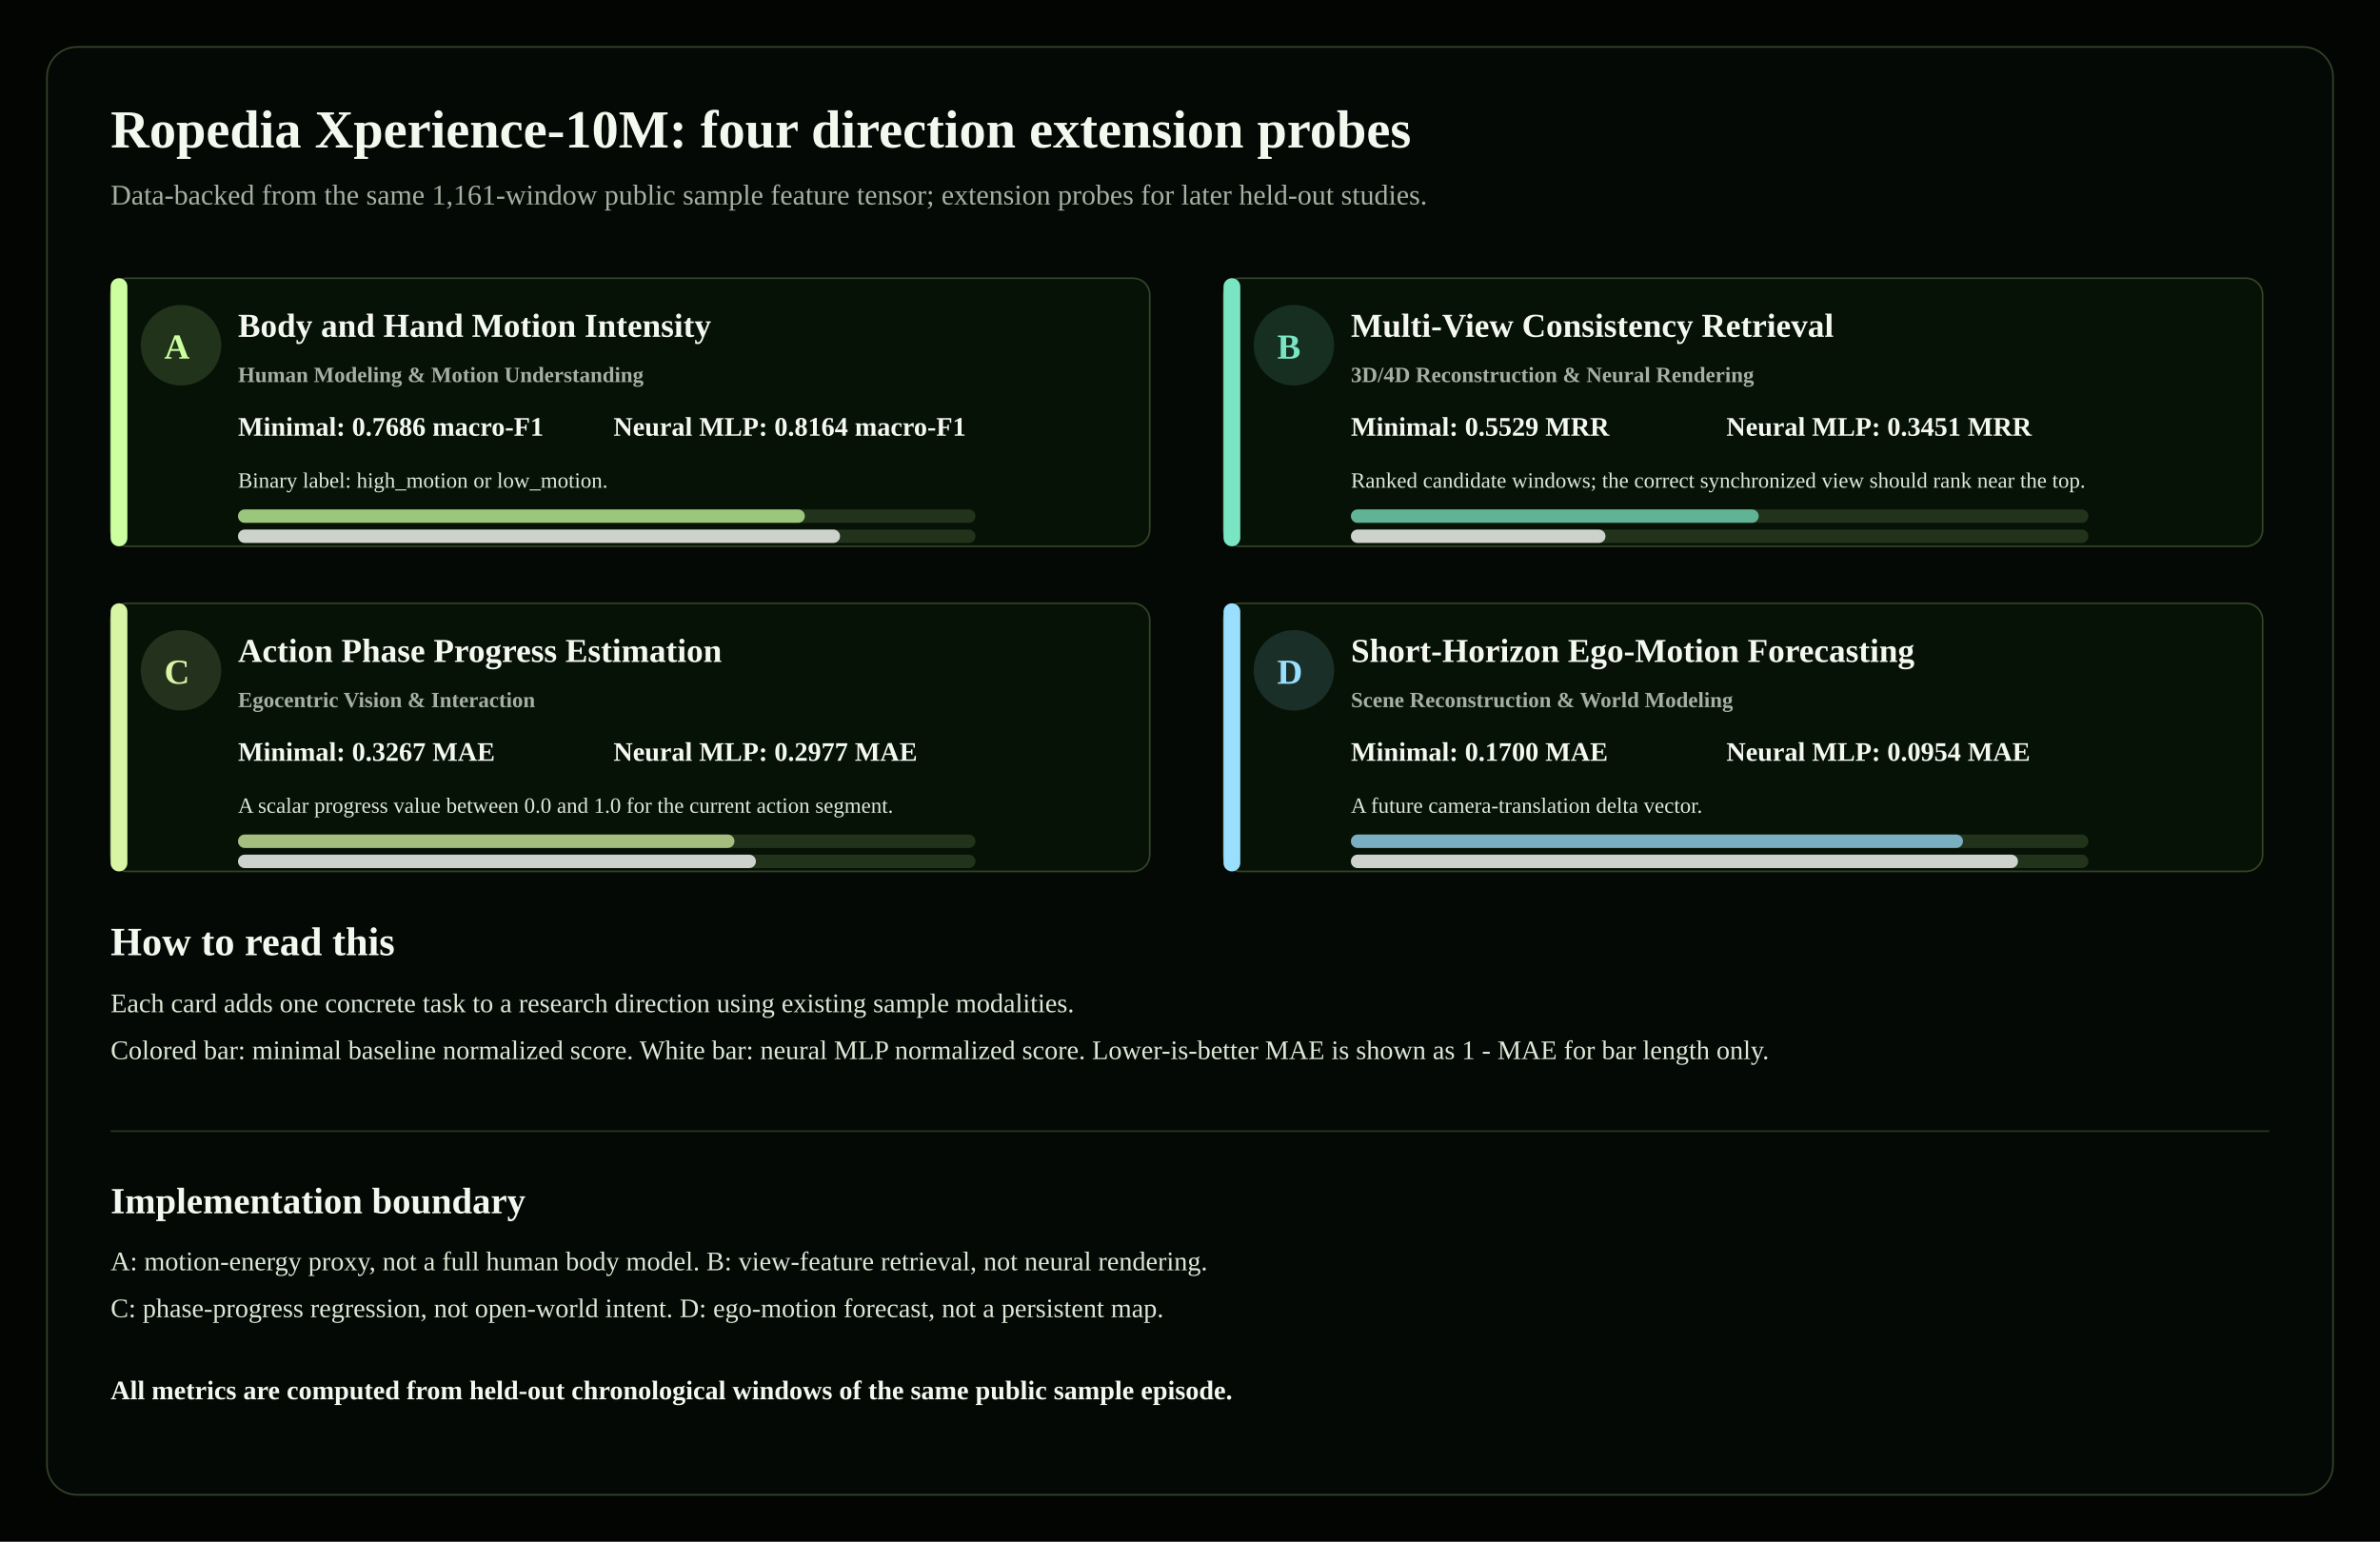
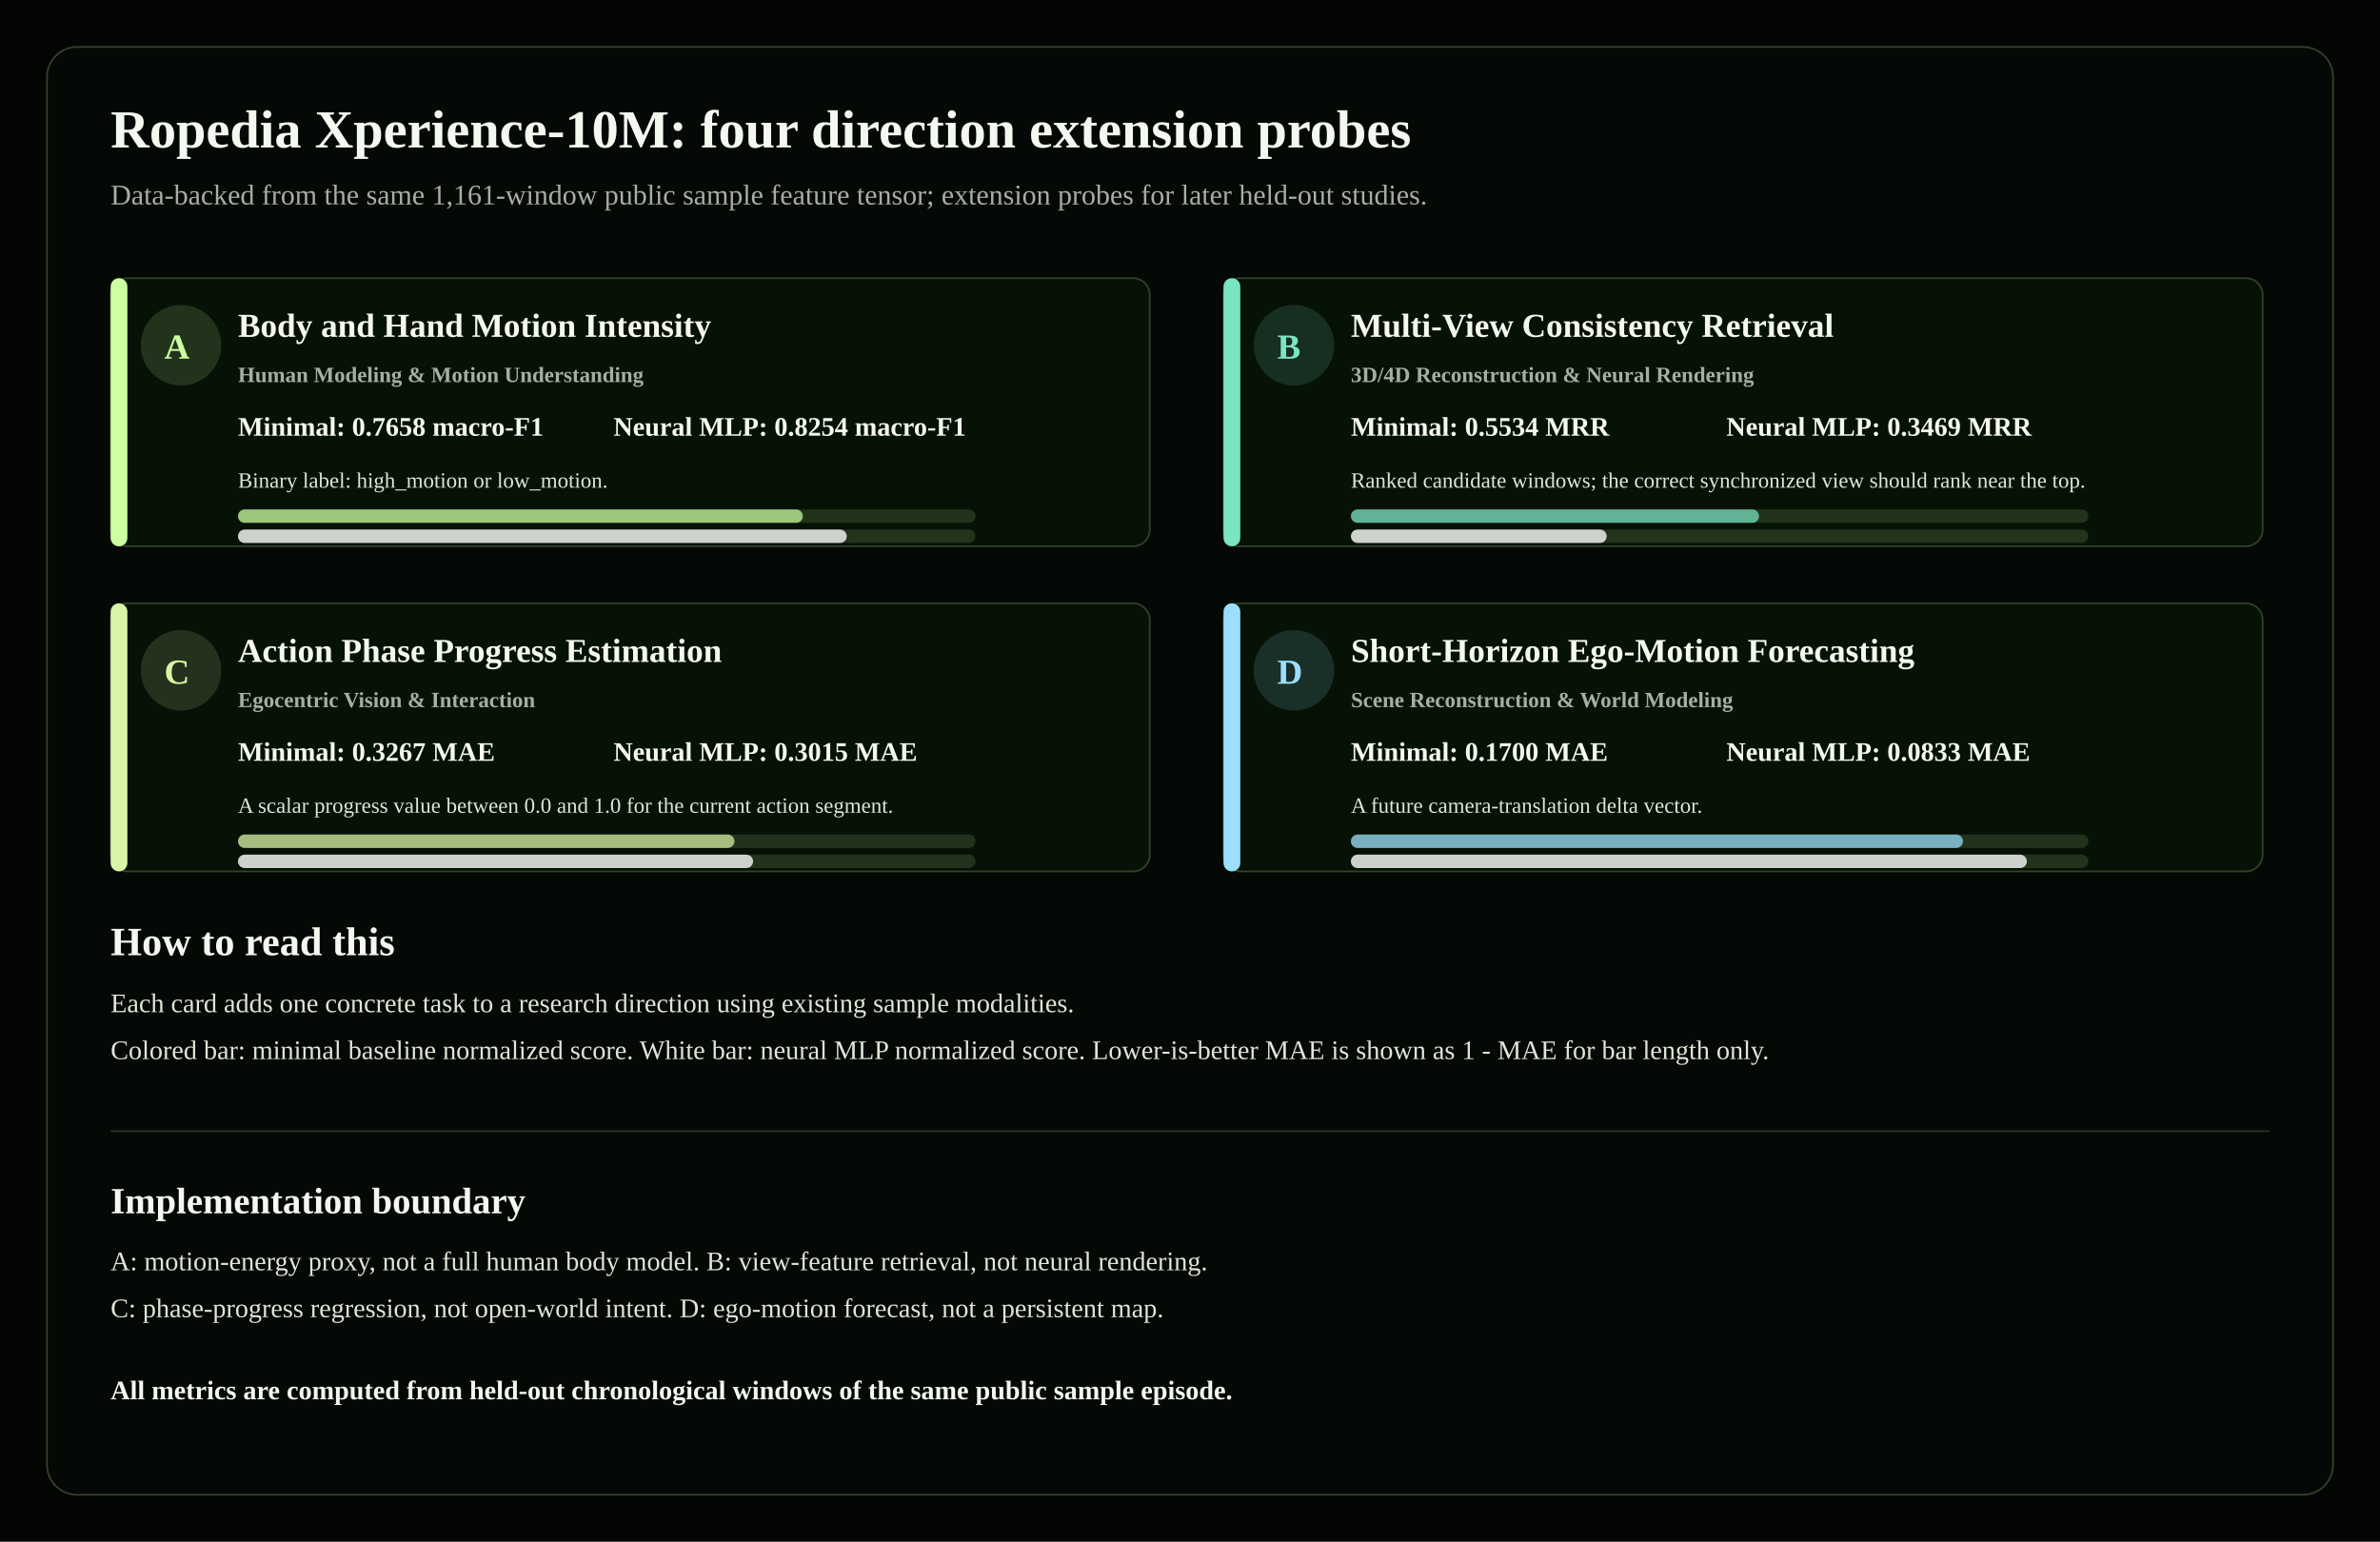
<svg xmlns="http://www.w3.org/2000/svg" width="1420" height="920" viewBox="0 0 1420 920">
  <rect width="1420" height="920" fill="#020502" />
  <rect x="28" y="28" width="1364" height="864" rx="18" fill="#050905" stroke="#ccffa0" stroke-opacity="0.24" />
  <text x="66" y="88" font-size="32" font-weight="760" fill="#f4f8ef">Ropedia Xperience-10M: four direction extension probes</text>
  <text x="66" y="122" font-size="17" font-weight="500" fill="#a5afa2">Data-backed from the same 1,161-window public sample feature tensor; extension probes for later held-out studies.</text>
  <rect x="66" y="166" width="620" height="160" rx="10" fill="#071207" stroke="#ccffa0" stroke-opacity="0.22" />
  <rect x="66" y="166" width="10" height="160" rx="5" fill="#ccffa0" />
  <circle cx="108" cy="206" r="24" fill="#ccffa0" opacity="0.14" />
  <text x="98" y="214" font-size="21" font-weight="760" fill="#ccffa0">A</text>
  <text x="142" y="201" font-size="20" font-weight="760" fill="#f4f8ef">Body and Hand Motion Intensity</text>
  <text x="142" y="228" font-size="13" font-weight="650" fill="#a5afa2">Human Modeling &amp; Motion Understanding</text>
-   <text x="142" y="260" font-size="16" font-weight="700" fill="#f4f8ef">Minimal: 0.7686 macro-F1</text>
-   <text x="366" y="260" font-size="16" font-weight="700" fill="#f4f8ef">Neural MLP: 0.8164 macro-F1</text>
+   <text x="142" y="260" font-size="16" font-weight="700" fill="#f4f8ef">Minimal: 0.7658 macro-F1</text>
+   <text x="366" y="260" font-size="16" font-weight="700" fill="#f4f8ef">Neural MLP: 0.8254 macro-F1</text>
  <text x="142" y="291" font-size="13" font-weight="500" fill="#dce8d7">Binary label: high_motion or low_motion.</text>
  <rect x="142" y="304" width="440" height="8" rx="4" fill="#ccffa0" opacity="0.14" />
-   <rect x="142" y="304" width="338.2" height="8" rx="4" fill="#ccffa0" opacity="0.72" />
+   <rect x="142" y="304" width="337.0" height="8" rx="4" fill="#ccffa0" opacity="0.72" />
  <rect x="142" y="316" width="440" height="8" rx="4" fill="#ccffa0" opacity="0.14" />
-   <rect x="142" y="316" width="359.2" height="8" rx="4" fill="#ffffff" opacity="0.78" />
+   <rect x="142" y="316" width="363.2" height="8" rx="4" fill="#ffffff" opacity="0.78" />
  <rect x="730" y="166" width="620" height="160" rx="10" fill="#071207" stroke="#ccffa0" stroke-opacity="0.22" />
  <rect x="730" y="166" width="10" height="160" rx="5" fill="#7ae5c3" />
  <circle cx="772" cy="206" r="24" fill="#7ae5c3" opacity="0.14" />
  <text x="762" y="214" font-size="21" font-weight="760" fill="#7ae5c3">B</text>
  <text x="806" y="201" font-size="20" font-weight="760" fill="#f4f8ef">Multi-View Consistency Retrieval</text>
  <text x="806" y="228" font-size="13" font-weight="650" fill="#a5afa2">3D/4D Reconstruction &amp; Neural Rendering</text>
-   <text x="806" y="260" font-size="16" font-weight="700" fill="#f4f8ef">Minimal: 0.5529 MRR</text>
-   <text x="1030" y="260" font-size="16" font-weight="700" fill="#f4f8ef">Neural MLP: 0.3451 MRR</text>
+   <text x="806" y="260" font-size="16" font-weight="700" fill="#f4f8ef">Minimal: 0.5534 MRR</text>
+   <text x="1030" y="260" font-size="16" font-weight="700" fill="#f4f8ef">Neural MLP: 0.3469 MRR</text>
  <text x="806" y="291" font-size="13" font-weight="500" fill="#dce8d7">Ranked candidate windows; the correct synchronized view should rank near the top.</text>
  <rect x="806" y="304" width="440" height="8" rx="4" fill="#ccffa0" opacity="0.14" />
-   <rect x="806" y="304" width="243.3" height="8" rx="4" fill="#7ae5c3" opacity="0.72" />
+   <rect x="806" y="304" width="243.5" height="8" rx="4" fill="#7ae5c3" opacity="0.72" />
  <rect x="806" y="316" width="440" height="8" rx="4" fill="#ccffa0" opacity="0.14" />
-   <rect x="806" y="316" width="151.9" height="8" rx="4" fill="#ffffff" opacity="0.78" />
+   <rect x="806" y="316" width="152.6" height="8" rx="4" fill="#ffffff" opacity="0.78" />
  <rect x="66" y="360" width="620" height="160" rx="10" fill="#071207" stroke="#ccffa0" stroke-opacity="0.22" />
  <rect x="66" y="360" width="10" height="160" rx="5" fill="#d8f4a5" />
  <circle cx="108" cy="400" r="24" fill="#d8f4a5" opacity="0.14" />
  <text x="98" y="408" font-size="21" font-weight="760" fill="#d8f4a5">C</text>
  <text x="142" y="395" font-size="20" font-weight="760" fill="#f4f8ef">Action Phase Progress Estimation</text>
  <text x="142" y="422" font-size="13" font-weight="650" fill="#a5afa2">Egocentric Vision &amp; Interaction</text>
  <text x="142" y="454" font-size="16" font-weight="700" fill="#f4f8ef">Minimal: 0.3267 MAE</text>
-   <text x="366" y="454" font-size="16" font-weight="700" fill="#f4f8ef">Neural MLP: 0.2977 MAE</text>
+   <text x="366" y="454" font-size="16" font-weight="700" fill="#f4f8ef">Neural MLP: 0.3015 MAE</text>
  <text x="142" y="485" font-size="13" font-weight="500" fill="#dce8d7">A scalar progress value between 0.0 and 1.0 for the current action segment.</text>
  <rect x="142" y="498" width="440" height="8" rx="4" fill="#ccffa0" opacity="0.14" />
  <rect x="142" y="498" width="296.2" height="8" rx="4" fill="#d8f4a5" opacity="0.72" />
  <rect x="142" y="510" width="440" height="8" rx="4" fill="#ccffa0" opacity="0.14" />
-   <rect x="142" y="510" width="309.0" height="8" rx="4" fill="#ffffff" opacity="0.78" />
+   <rect x="142" y="510" width="307.3" height="8" rx="4" fill="#ffffff" opacity="0.78" />
  <rect x="730" y="360" width="620" height="160" rx="10" fill="#071207" stroke="#ccffa0" stroke-opacity="0.22" />
  <rect x="730" y="360" width="10" height="160" rx="5" fill="#9bdfff" />
  <circle cx="772" cy="400" r="24" fill="#9bdfff" opacity="0.14" />
  <text x="762" y="408" font-size="21" font-weight="760" fill="#9bdfff">D</text>
  <text x="806" y="395" font-size="20" font-weight="760" fill="#f4f8ef">Short-Horizon Ego-Motion Forecasting</text>
  <text x="806" y="422" font-size="13" font-weight="650" fill="#a5afa2">Scene Reconstruction &amp; World Modeling</text>
  <text x="806" y="454" font-size="16" font-weight="700" fill="#f4f8ef">Minimal: 0.1700 MAE</text>
-   <text x="1030" y="454" font-size="16" font-weight="700" fill="#f4f8ef">Neural MLP: 0.0954 MAE</text>
+   <text x="1030" y="454" font-size="16" font-weight="700" fill="#f4f8ef">Neural MLP: 0.0833 MAE</text>
  <text x="806" y="485" font-size="13" font-weight="500" fill="#dce8d7">A future camera-translation delta vector.</text>
  <rect x="806" y="498" width="440" height="8" rx="4" fill="#ccffa0" opacity="0.14" />
  <rect x="806" y="498" width="365.2" height="8" rx="4" fill="#9bdfff" opacity="0.72" />
  <rect x="806" y="510" width="440" height="8" rx="4" fill="#ccffa0" opacity="0.14" />
-   <rect x="806" y="510" width="398.0" height="8" rx="4" fill="#ffffff" opacity="0.78" />
+   <rect x="806" y="510" width="403.3" height="8" rx="4" fill="#ffffff" opacity="0.78" />
  <text x="66" y="570" font-size="24" font-weight="760" fill="#f4f8ef">How to read this</text>
  <text x="66" y="604" font-size="16" font-weight="500" fill="#dce8d7">Each card adds one concrete task to a research direction using existing sample modalities.</text>
  <text x="66" y="632" font-size="16" font-weight="500" fill="#dce8d7">Colored bar: minimal baseline normalized score. White bar: neural MLP normalized score. Lower-is-better MAE is shown as 1 - MAE for bar length only.</text>
  <line x1="66" y1="675" x2="1354" y2="675" stroke="#ccffa0" stroke-opacity="0.18" />
  <text x="66" y="724" font-size="22" font-weight="760" fill="#f4f8ef">Implementation boundary</text>
  <text x="66" y="758" font-size="16" font-weight="500" fill="#dce8d7">A: motion-energy proxy, not a full human body model. B: view-feature retrieval, not neural rendering.</text>
  <text x="66" y="786" font-size="16" font-weight="500" fill="#dce8d7">C: phase-progress regression, not open-world intent. D: ego-motion forecast, not a persistent map.</text>
  <text x="66" y="835" font-size="16" font-weight="700" fill="#f4f8ef">All metrics are computed from held-out chronological windows of the same public sample episode.</text>
</svg>
